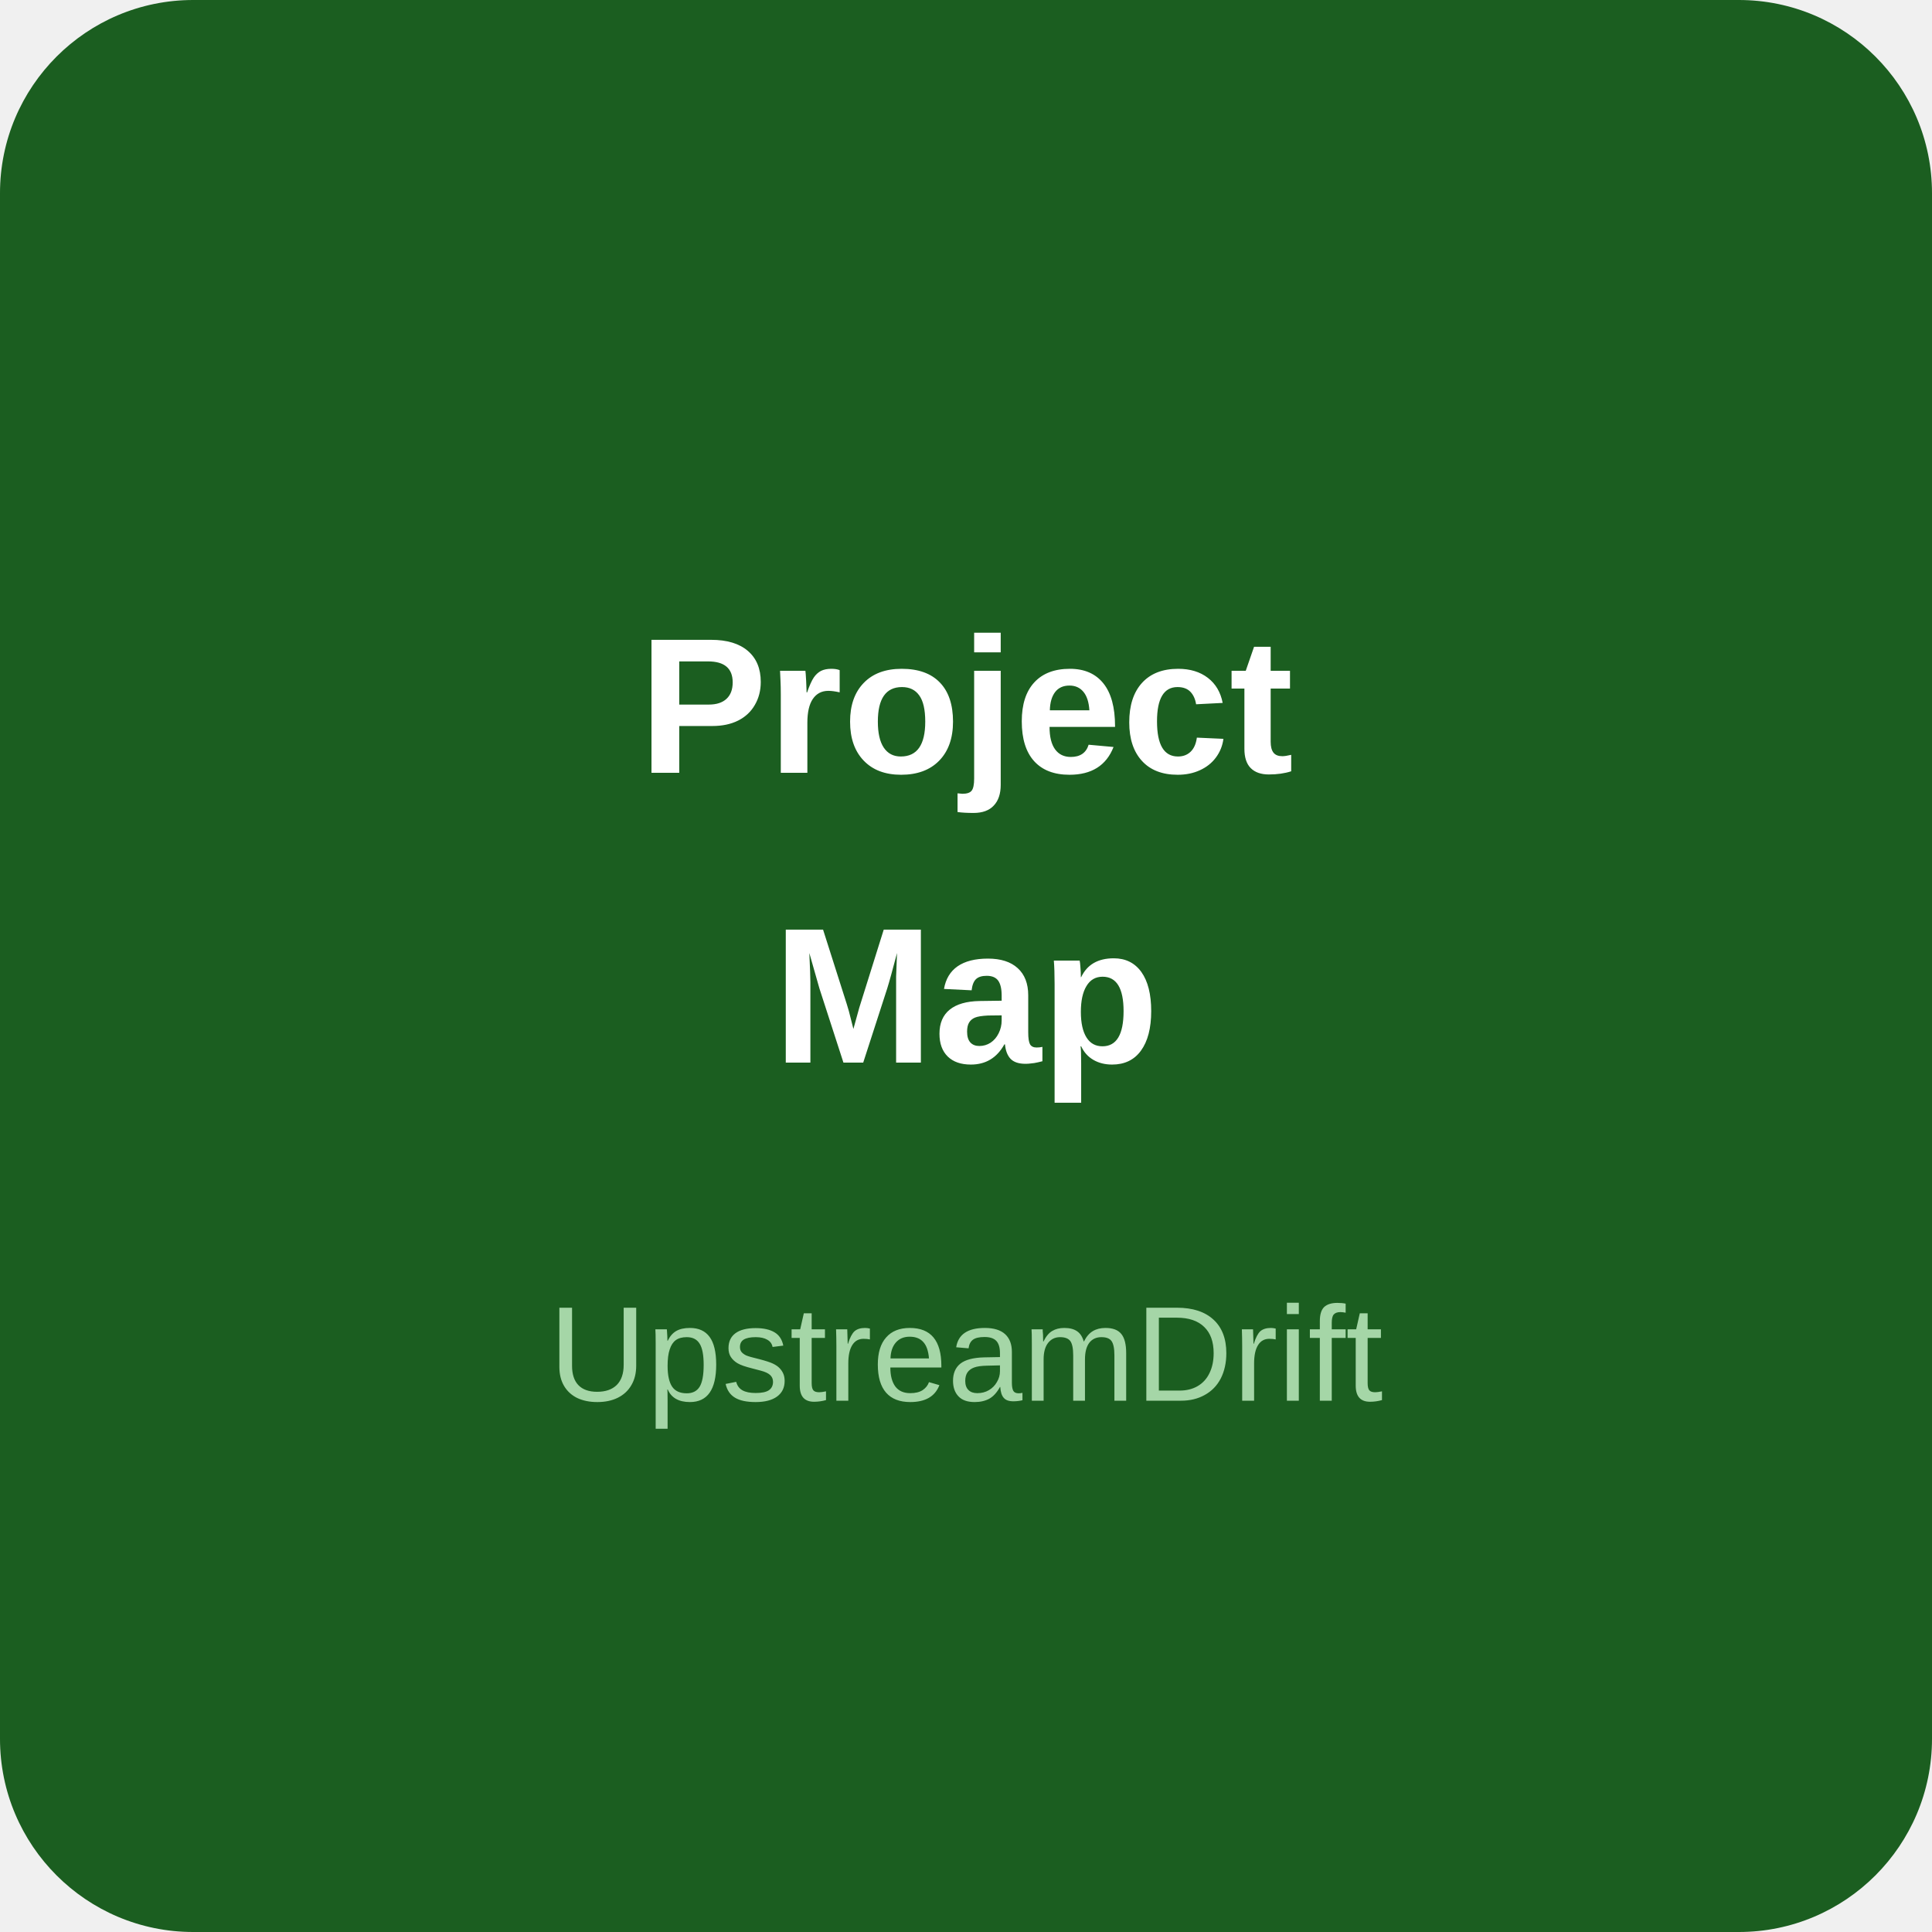
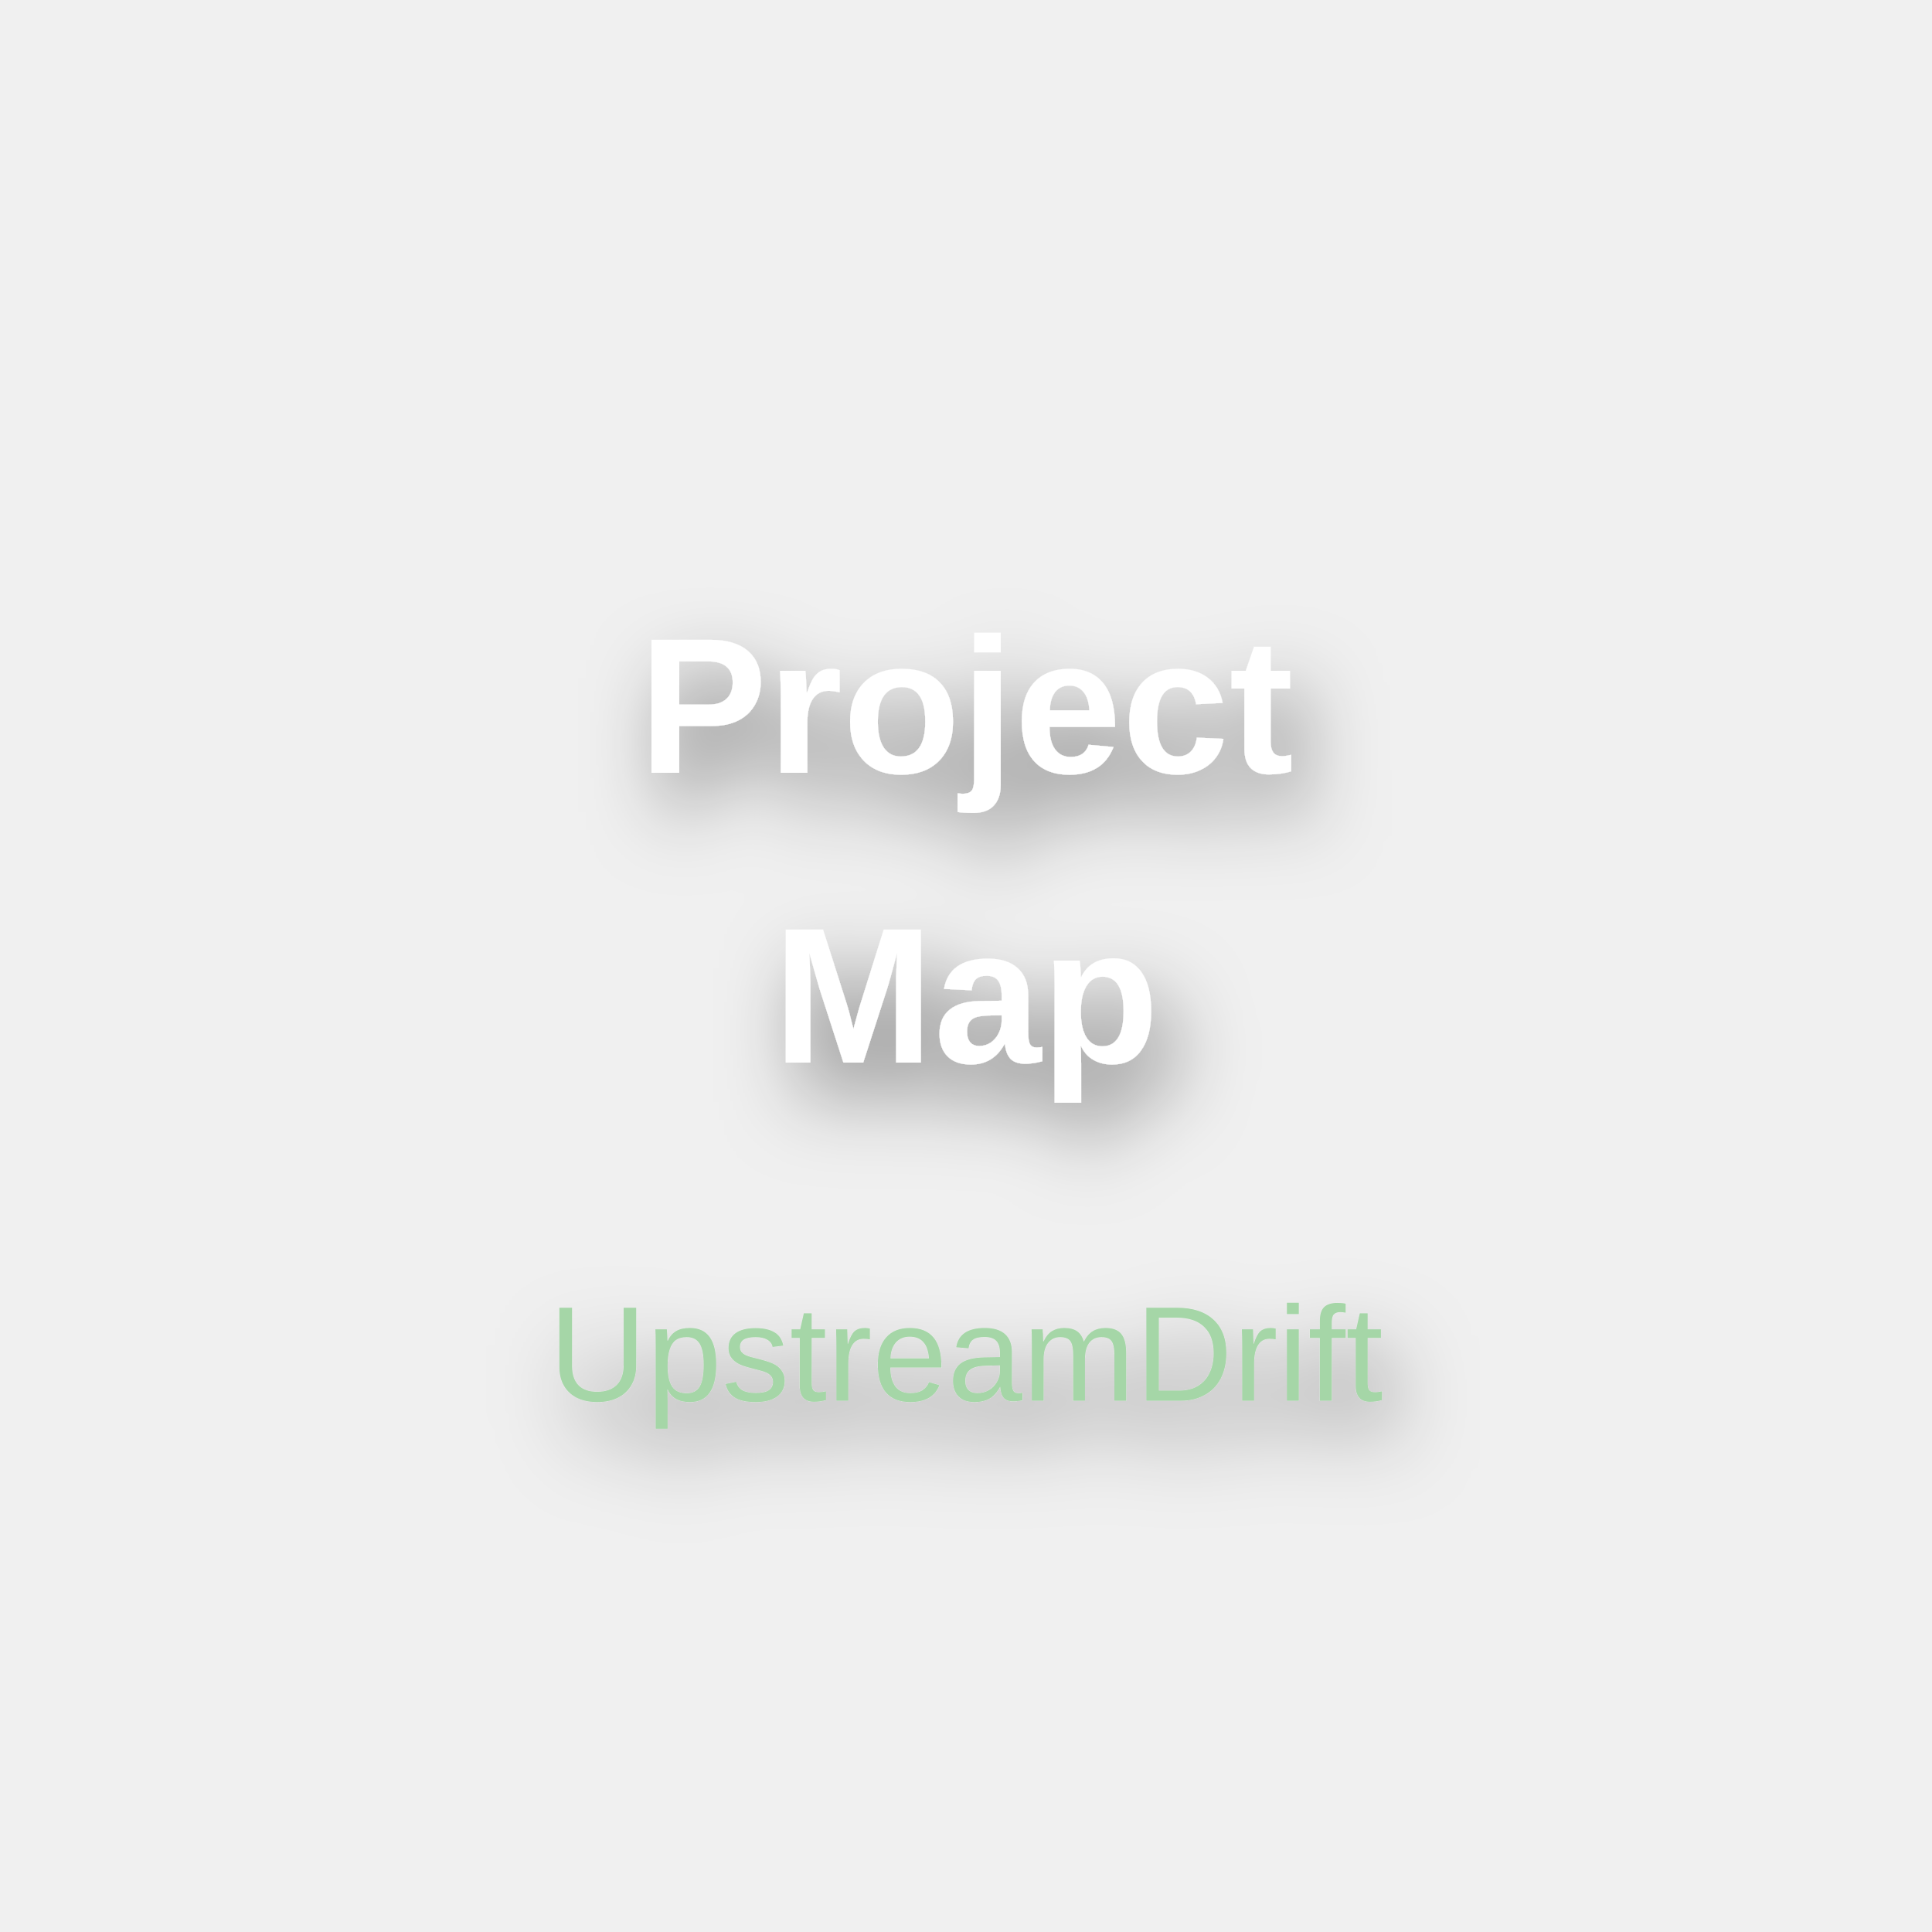
<svg xmlns="http://www.w3.org/2000/svg" viewBox="0 0 200 200" width="200" height="200">
-   <rect width="200" height="200" rx="20" fill="#1B5E20" />
-   <text x="100" y="80" text-anchor="middle" font-family="Arial, sans-serif" font-size="20" font-weight="bold" fill="white">Project</text>
-   <text x="100" y="110" text-anchor="middle" font-family="Arial, sans-serif" font-size="20" font-weight="bold" fill="white">Map</text>
-   <text x="100" y="145" text-anchor="middle" font-family="Arial, sans-serif" font-size="14" fill="#A5D6A7">UpstreamDrift</text>
+   <defs>
+     <filter id="drop-shadow" x="-20%" y="-20%" width="140%" height="140%">
+       <feDropShadow dx="2" dy="4" stdDeviation="4" flood-color="#000000" flood-opacity="0.5" />
+     </filter>
+   </defs>
+   <g filter="url(#drop-shadow)">
+     <text x="100" y="80" text-anchor="middle" font-family="Arial, sans-serif" font-size="20" font-weight="bold" fill="white">Project</text>
+     <text x="100" y="110" text-anchor="middle" font-family="Arial, sans-serif" font-size="20" font-weight="bold" fill="white">Map</text>
+     <text x="100" y="145" text-anchor="middle" font-family="Arial, sans-serif" font-size="14" fill="#A5D6A7">UpstreamDrift</text>
+   </g>
</svg>
